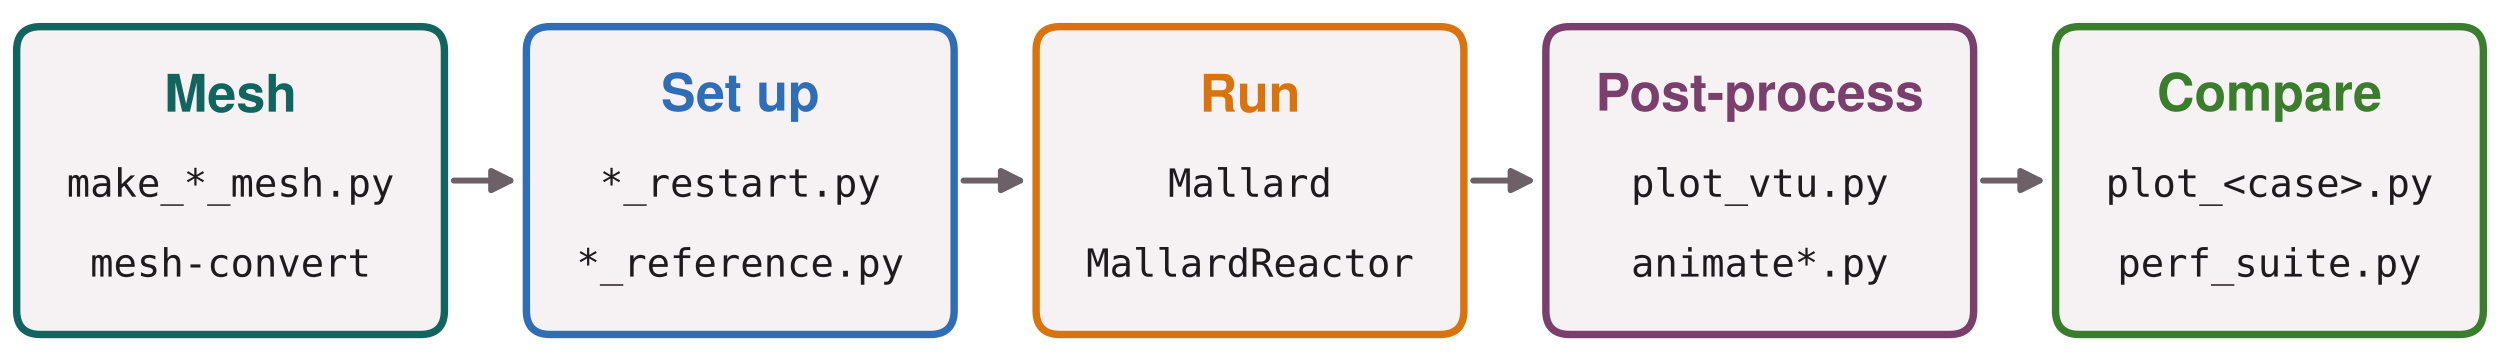
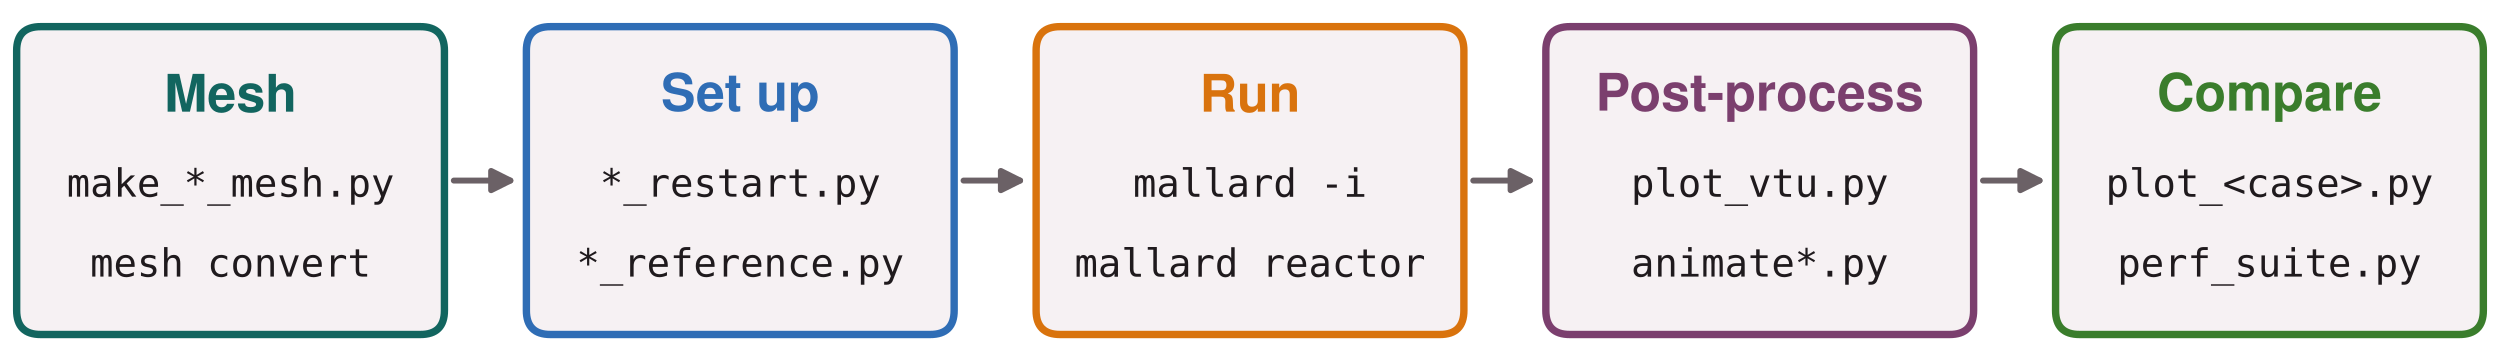
<svg xmlns="http://www.w3.org/2000/svg" width="675.36pt" height="97.56pt" viewBox="0 0 675.36 97.56" version="1.1">
  <defs>
    <style type="text/css">*{stroke-linejoin: round; stroke-linecap: butt}</style>
  </defs>
  <g id="figure_1">
    <g id="patch_1">
      <path d="M 0 97.56  L 675.36 97.56  L 675.36 0  L 0 0  L 0 97.56  z " style="fill: none" />
    </g>
    <g id="axes_1">
      <g id="patch_2">
        <path d="M 10.98 90.36  L 113.58 90.36  Q 120.06 90.36 120.06 83.88  L 120.06 13.68  Q 120.06 7.2 113.58 7.2  L 10.98 7.2  Q 4.5 7.2 4.5 13.68  L 4.5 83.88  Q 4.5 90.36 10.98 90.36  z " clip-path="url(#pc1d01a868a)" style="fill: #f6f1f3; stroke: #12655f; stroke-width: 2; stroke-linejoin: miter" />
      </g>
      <g id="patch_3">
        <path d="M 148.68 90.36  L 251.28 90.36  Q 257.76 90.36 257.76 83.88  L 257.76 13.68  Q 257.76 7.2 251.28 7.2  L 148.68 7.2  Q 142.2 7.2 142.2 13.68  L 142.2 83.88  Q 142.2 90.36 148.68 90.36  z " clip-path="url(#pc1d01a868a)" style="fill: #f6f1f3; stroke: #2f6db5; stroke-width: 2; stroke-linejoin: miter" />
      </g>
      <g id="patch_4">
        <path d="M 286.38 90.36  L 388.98 90.36  Q 395.46 90.36 395.46 83.88  L 395.46 13.68  Q 395.46 7.2 388.98 7.2  L 286.38 7.2  Q 279.9 7.2 279.9 13.68  L 279.9 83.88  Q 279.9 90.36 286.38 90.36  z " clip-path="url(#pc1d01a868a)" style="fill: #f6f1f3; stroke: #d9730d; stroke-width: 2; stroke-linejoin: miter" />
      </g>
      <g id="patch_5">
        <path d="M 424.08 90.36  L 526.68 90.36  Q 533.16 90.36 533.16 83.88  L 533.16 13.68  Q 533.16 7.2 526.68 7.2  L 424.08 7.2  Q 417.6 7.2 417.6 13.68  L 417.6 83.88  Q 417.6 90.36 424.08 90.36  z " clip-path="url(#pc1d01a868a)" style="fill: #f6f1f3; stroke: #7b3f6e; stroke-width: 2; stroke-linejoin: miter" />
      </g>
      <g id="patch_6">
        <path d="M 561.78 90.36  L 664.38 90.36  Q 670.86 90.36 670.86 83.88  L 670.86 13.68  Q 670.86 7.2 664.38 7.2  L 561.78 7.2  Q 555.3 7.2 555.3 13.68  L 555.3 83.88  Q 555.3 90.36 561.78 90.36  z " clip-path="url(#pc1d01a868a)" style="fill: #f6f1f3; stroke: #3a7d2c; stroke-width: 2; stroke-linejoin: miter" />
      </g>
      <g id="text_1">
        <text style="font-weight: 700; font-size: 14px; font-family: 'Helvetica', 'Arial', 'DejaVu Sans'; text-anchor: middle; fill: #12655f" x="62.28" y="30.161" transform="rotate(-0 62.28 30.16055)">Mesh</text>
      </g>
      <g id="text_2">
        <text style="font-size: 10.5px; font-family: 'DejaVu Sans Mono', 'Bitstream Vera Sans Mono', 'Computer Modern Typewriter', 'Andale Mono', 'Nimbus Mono L', 'Courier New', 'Courier', 'Fixed', 'Terminal', monospace; text-anchor: middle; fill: #1f1a1d" x="62.28" y="53.128" transform="rotate(-0 62.28 53.12795)">make_*_mesh.py</text>
      </g>
      <g id="text_3">
-         <text style="font-size: 10.5px; font-family: 'DejaVu Sans Mono', 'Bitstream Vera Sans Mono', 'Computer Modern Typewriter', 'Andale Mono', 'Nimbus Mono L', 'Courier New', 'Courier', 'Fixed', 'Terminal', monospace; text-anchor: middle; fill: #1f1a1d" x="62.28" y="74.728" transform="rotate(-0 62.28 74.72795)">mesh-convert</text>
+         <text style="font-size: 10.5px; font-family: 'DejaVu Sans Mono', 'Bitstream Vera Sans Mono', 'Computer Modern Typewriter', 'Andale Mono', 'Nimbus Mono L', 'Courier New', 'Courier', 'Fixed', 'Terminal', monospace; text-anchor: middle; fill: #1f1a1d" x="62.28" y="74.728" transform="rotate(-0 62.28 74.72795)">mesh convert</text>
      </g>
      <g id="text_4">
        <text style="font-weight: 700; font-size: 14px; font-family: 'Helvetica', 'Arial', 'DejaVu Sans'; text-anchor: middle; fill: #2f6db5" x="199.98" y="29.883" transform="rotate(-0 199.98 29.88328)">Set up</text>
      </g>
      <g id="text_5">
        <text style="font-size: 10.5px; font-family: 'DejaVu Sans Mono', 'Bitstream Vera Sans Mono', 'Computer Modern Typewriter', 'Andale Mono', 'Nimbus Mono L', 'Courier New', 'Courier', 'Fixed', 'Terminal', monospace; text-anchor: middle; fill: #1f1a1d" x="199.98" y="53.128" transform="rotate(-0 199.98 53.12754)">*_restart.py</text>
      </g>
      <g id="text_6">
        <text style="font-size: 10.5px; font-family: 'DejaVu Sans Mono', 'Bitstream Vera Sans Mono', 'Computer Modern Typewriter', 'Andale Mono', 'Nimbus Mono L', 'Courier New', 'Courier', 'Fixed', 'Terminal', monospace; text-anchor: middle; fill: #1f1a1d" x="199.98" y="74.728" transform="rotate(-0 199.98 74.72795)">*_reference.py</text>
      </g>
      <g id="patch_7">
        <path d="M 122.598 48.78  Q 131.13 48.78 137.875 48.78  " style="fill: none; stroke: #6b6166; stroke-width: 1.6; stroke-linecap: round" />
        <path d="M 132.675 46.18  L 137.875 48.78  L 132.675 51.38  z " style="fill: #6b6166; stroke: #6b6166; stroke-width: 1.6; stroke-linecap: round" />
      </g>
      <g id="text_7">
        <text style="font-weight: 700; font-size: 14px; font-family: 'Helvetica', 'Arial', 'DejaVu Sans'; text-anchor: middle; fill: #d9730d" x="337.68" y="30.161" transform="rotate(-0 337.68 30.16055)">Run</text>
      </g>
      <g id="text_8">
-         <text style="font-size: 10.5px; font-family: 'DejaVu Sans Mono', 'Bitstream Vera Sans Mono', 'Computer Modern Typewriter', 'Andale Mono', 'Nimbus Mono L', 'Courier New', 'Courier', 'Fixed', 'Terminal', monospace; text-anchor: middle; fill: #1f1a1d" x="337.68" y="53.156" transform="rotate(-0 337.68 53.15584)">Mallard</text>
+         <text style="font-size: 10.5px; font-family: 'DejaVu Sans Mono', 'Bitstream Vera Sans Mono', 'Computer Modern Typewriter', 'Andale Mono', 'Nimbus Mono L', 'Courier New', 'Courier', 'Fixed', 'Terminal', monospace; text-anchor: middle; fill: #1f1a1d" x="337.68" y="53.156" transform="rotate(-0 337.68 53.15584)">mallard -i</text>
      </g>
      <g id="text_9">
-         <text style="font-size: 10.5px; font-family: 'DejaVu Sans Mono', 'Bitstream Vera Sans Mono', 'Computer Modern Typewriter', 'Andale Mono', 'Nimbus Mono L', 'Courier New', 'Courier', 'Fixed', 'Terminal', monospace; text-anchor: middle; fill: #1f1a1d" x="337.68" y="74.756" transform="rotate(-0 337.68 74.75584)">MallardReactor</text>
+         <text style="font-size: 10.5px; font-family: 'DejaVu Sans Mono', 'Bitstream Vera Sans Mono', 'Computer Modern Typewriter', 'Andale Mono', 'Nimbus Mono L', 'Courier New', 'Courier', 'Fixed', 'Terminal', monospace; text-anchor: middle; fill: #1f1a1d" x="337.68" y="74.756" transform="rotate(-0 337.68 74.75584)">mallard reactor</text>
      </g>
      <g id="patch_8">
        <path d="M 260.298 48.78  Q 268.83 48.78 275.575 48.78  " style="fill: none; stroke: #6b6166; stroke-width: 1.6; stroke-linecap: round" />
        <path d="M 270.375 46.18  L 275.575 48.78  L 270.375 51.38  z " style="fill: #6b6166; stroke: #6b6166; stroke-width: 1.6; stroke-linecap: round" />
      </g>
      <g id="text_10">
        <text style="font-weight: 700; font-size: 14px; font-family: 'Helvetica', 'Arial', 'DejaVu Sans'; text-anchor: middle; fill: #7b3f6e" x="475.38" y="29.883" transform="rotate(-0 475.38 29.88328)">Post-process</text>
      </g>
      <g id="text_11">
        <text style="font-size: 10.5px; font-family: 'DejaVu Sans Mono', 'Bitstream Vera Sans Mono', 'Computer Modern Typewriter', 'Andale Mono', 'Nimbus Mono L', 'Courier New', 'Courier', 'Fixed', 'Terminal', monospace; text-anchor: middle; fill: #1f1a1d" x="475.38" y="53.156" transform="rotate(-0 475.38 53.15584)">plot_vtu.py</text>
      </g>
      <g id="text_12">
        <text style="font-size: 10.5px; font-family: 'DejaVu Sans Mono', 'Bitstream Vera Sans Mono', 'Computer Modern Typewriter', 'Andale Mono', 'Nimbus Mono L', 'Courier New', 'Courier', 'Fixed', 'Terminal', monospace; text-anchor: middle; fill: #1f1a1d" x="475.38" y="74.728" transform="rotate(-0 475.38 74.72795)">animate*.py</text>
      </g>
      <g id="patch_9">
        <path d="M 397.998 48.78  Q 406.53 48.78 413.275 48.78  " style="fill: none; stroke: #6b6166; stroke-width: 1.6; stroke-linecap: round" />
        <path d="M 408.075 46.18  L 413.275 48.78  L 408.075 51.38  z " style="fill: #6b6166; stroke: #6b6166; stroke-width: 1.6; stroke-linecap: round" />
      </g>
      <g id="text_13">
        <text style="font-weight: 700; font-size: 14px; font-family: 'Helvetica', 'Arial', 'DejaVu Sans'; text-anchor: middle; fill: #3a7d2c" x="613.08" y="29.883" transform="rotate(-0 613.08 29.88328)">Compare</text>
      </g>
      <g id="text_14">
        <text style="font-size: 10.5px; font-family: 'DejaVu Sans Mono', 'Bitstream Vera Sans Mono', 'Computer Modern Typewriter', 'Andale Mono', 'Nimbus Mono L', 'Courier New', 'Courier', 'Fixed', 'Terminal', monospace; text-anchor: middle; fill: #1f1a1d" x="613.08" y="53.156" transform="rotate(-0 613.08 53.15584)">plot_&lt;case&gt;.py</text>
      </g>
      <g id="text_15">
        <text style="font-size: 10.5px; font-family: 'DejaVu Sans Mono', 'Bitstream Vera Sans Mono', 'Computer Modern Typewriter', 'Andale Mono', 'Nimbus Mono L', 'Courier New', 'Courier', 'Fixed', 'Terminal', monospace; text-anchor: middle; fill: #1f1a1d" x="613.08" y="74.728" transform="rotate(-0 613.08 74.72795)">perf_suite.py</text>
      </g>
      <g id="patch_10">
        <path d="M 535.698 48.78  Q 544.23 48.78 550.975 48.78  " style="fill: none; stroke: #6b6166; stroke-width: 1.6; stroke-linecap: round" />
        <path d="M 545.775 46.18  L 550.975 48.78  L 545.775 51.38  z " style="fill: #6b6166; stroke: #6b6166; stroke-width: 1.6; stroke-linecap: round" />
      </g>
    </g>
  </g>
  <defs>
    <clipPath id="pc1d01a868a">
      <rect x="2.88" y="2.88" width="669.6" height="91.8" />
    </clipPath>
  </defs>
</svg>
